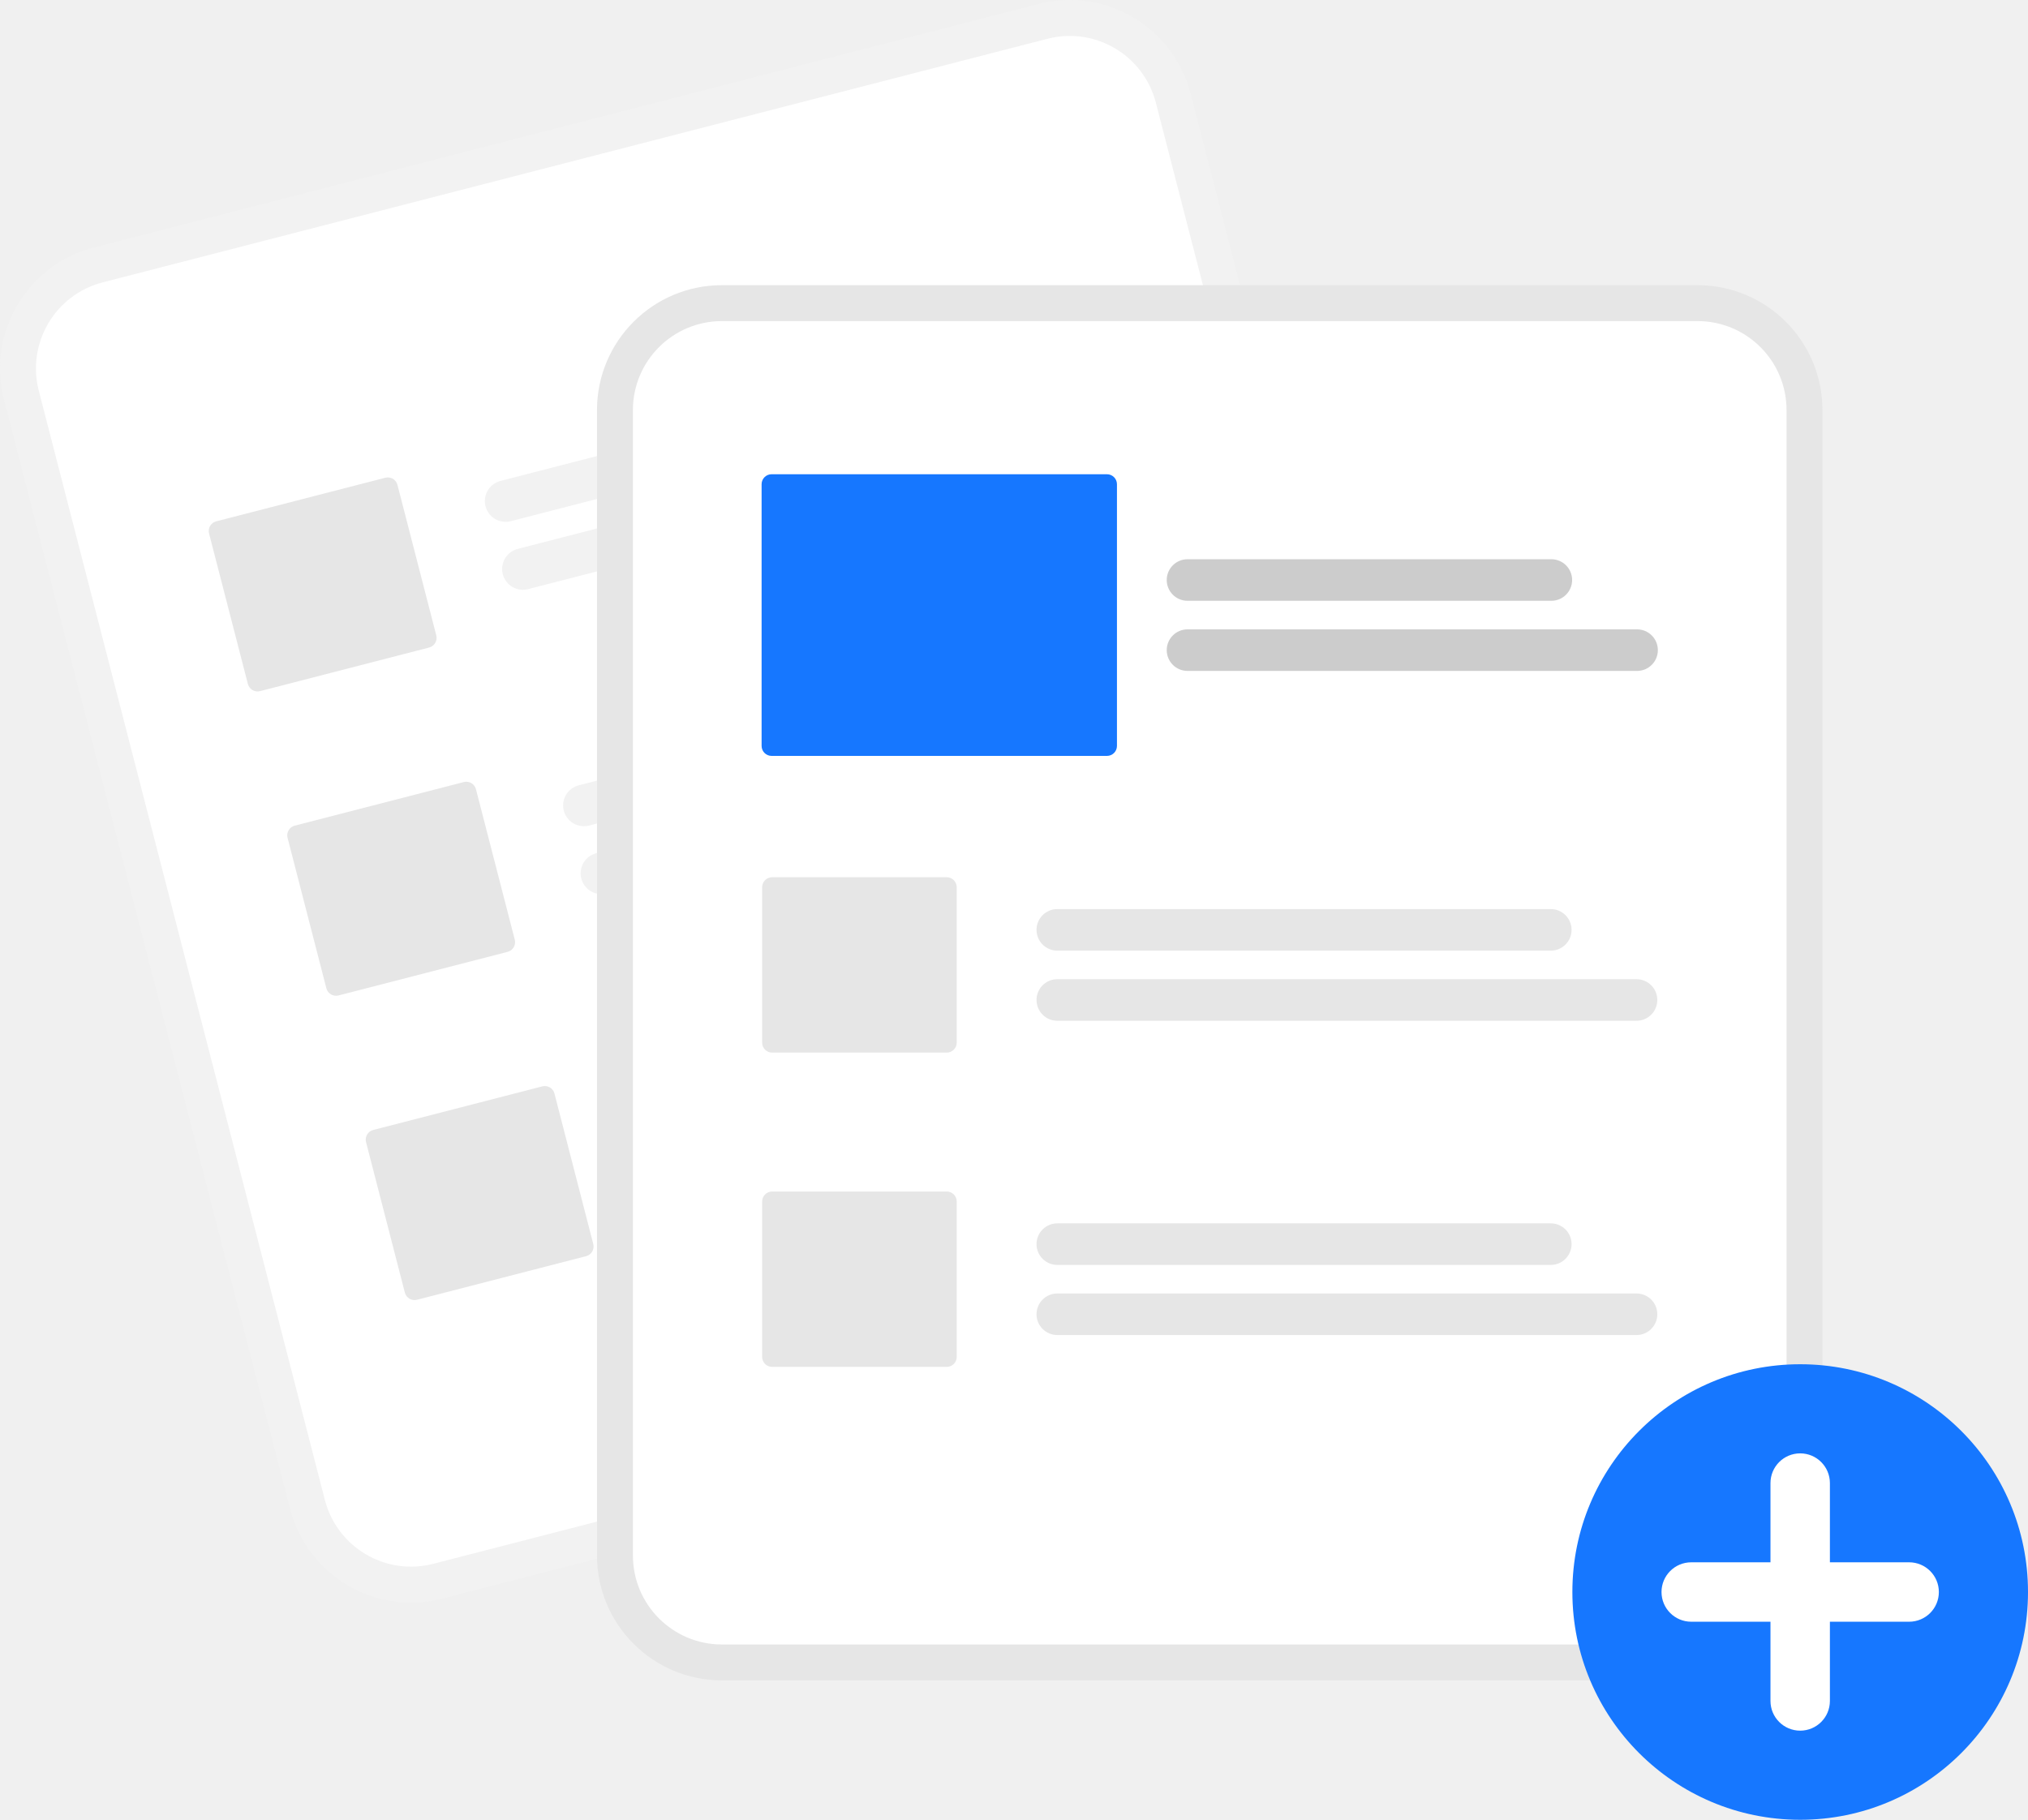
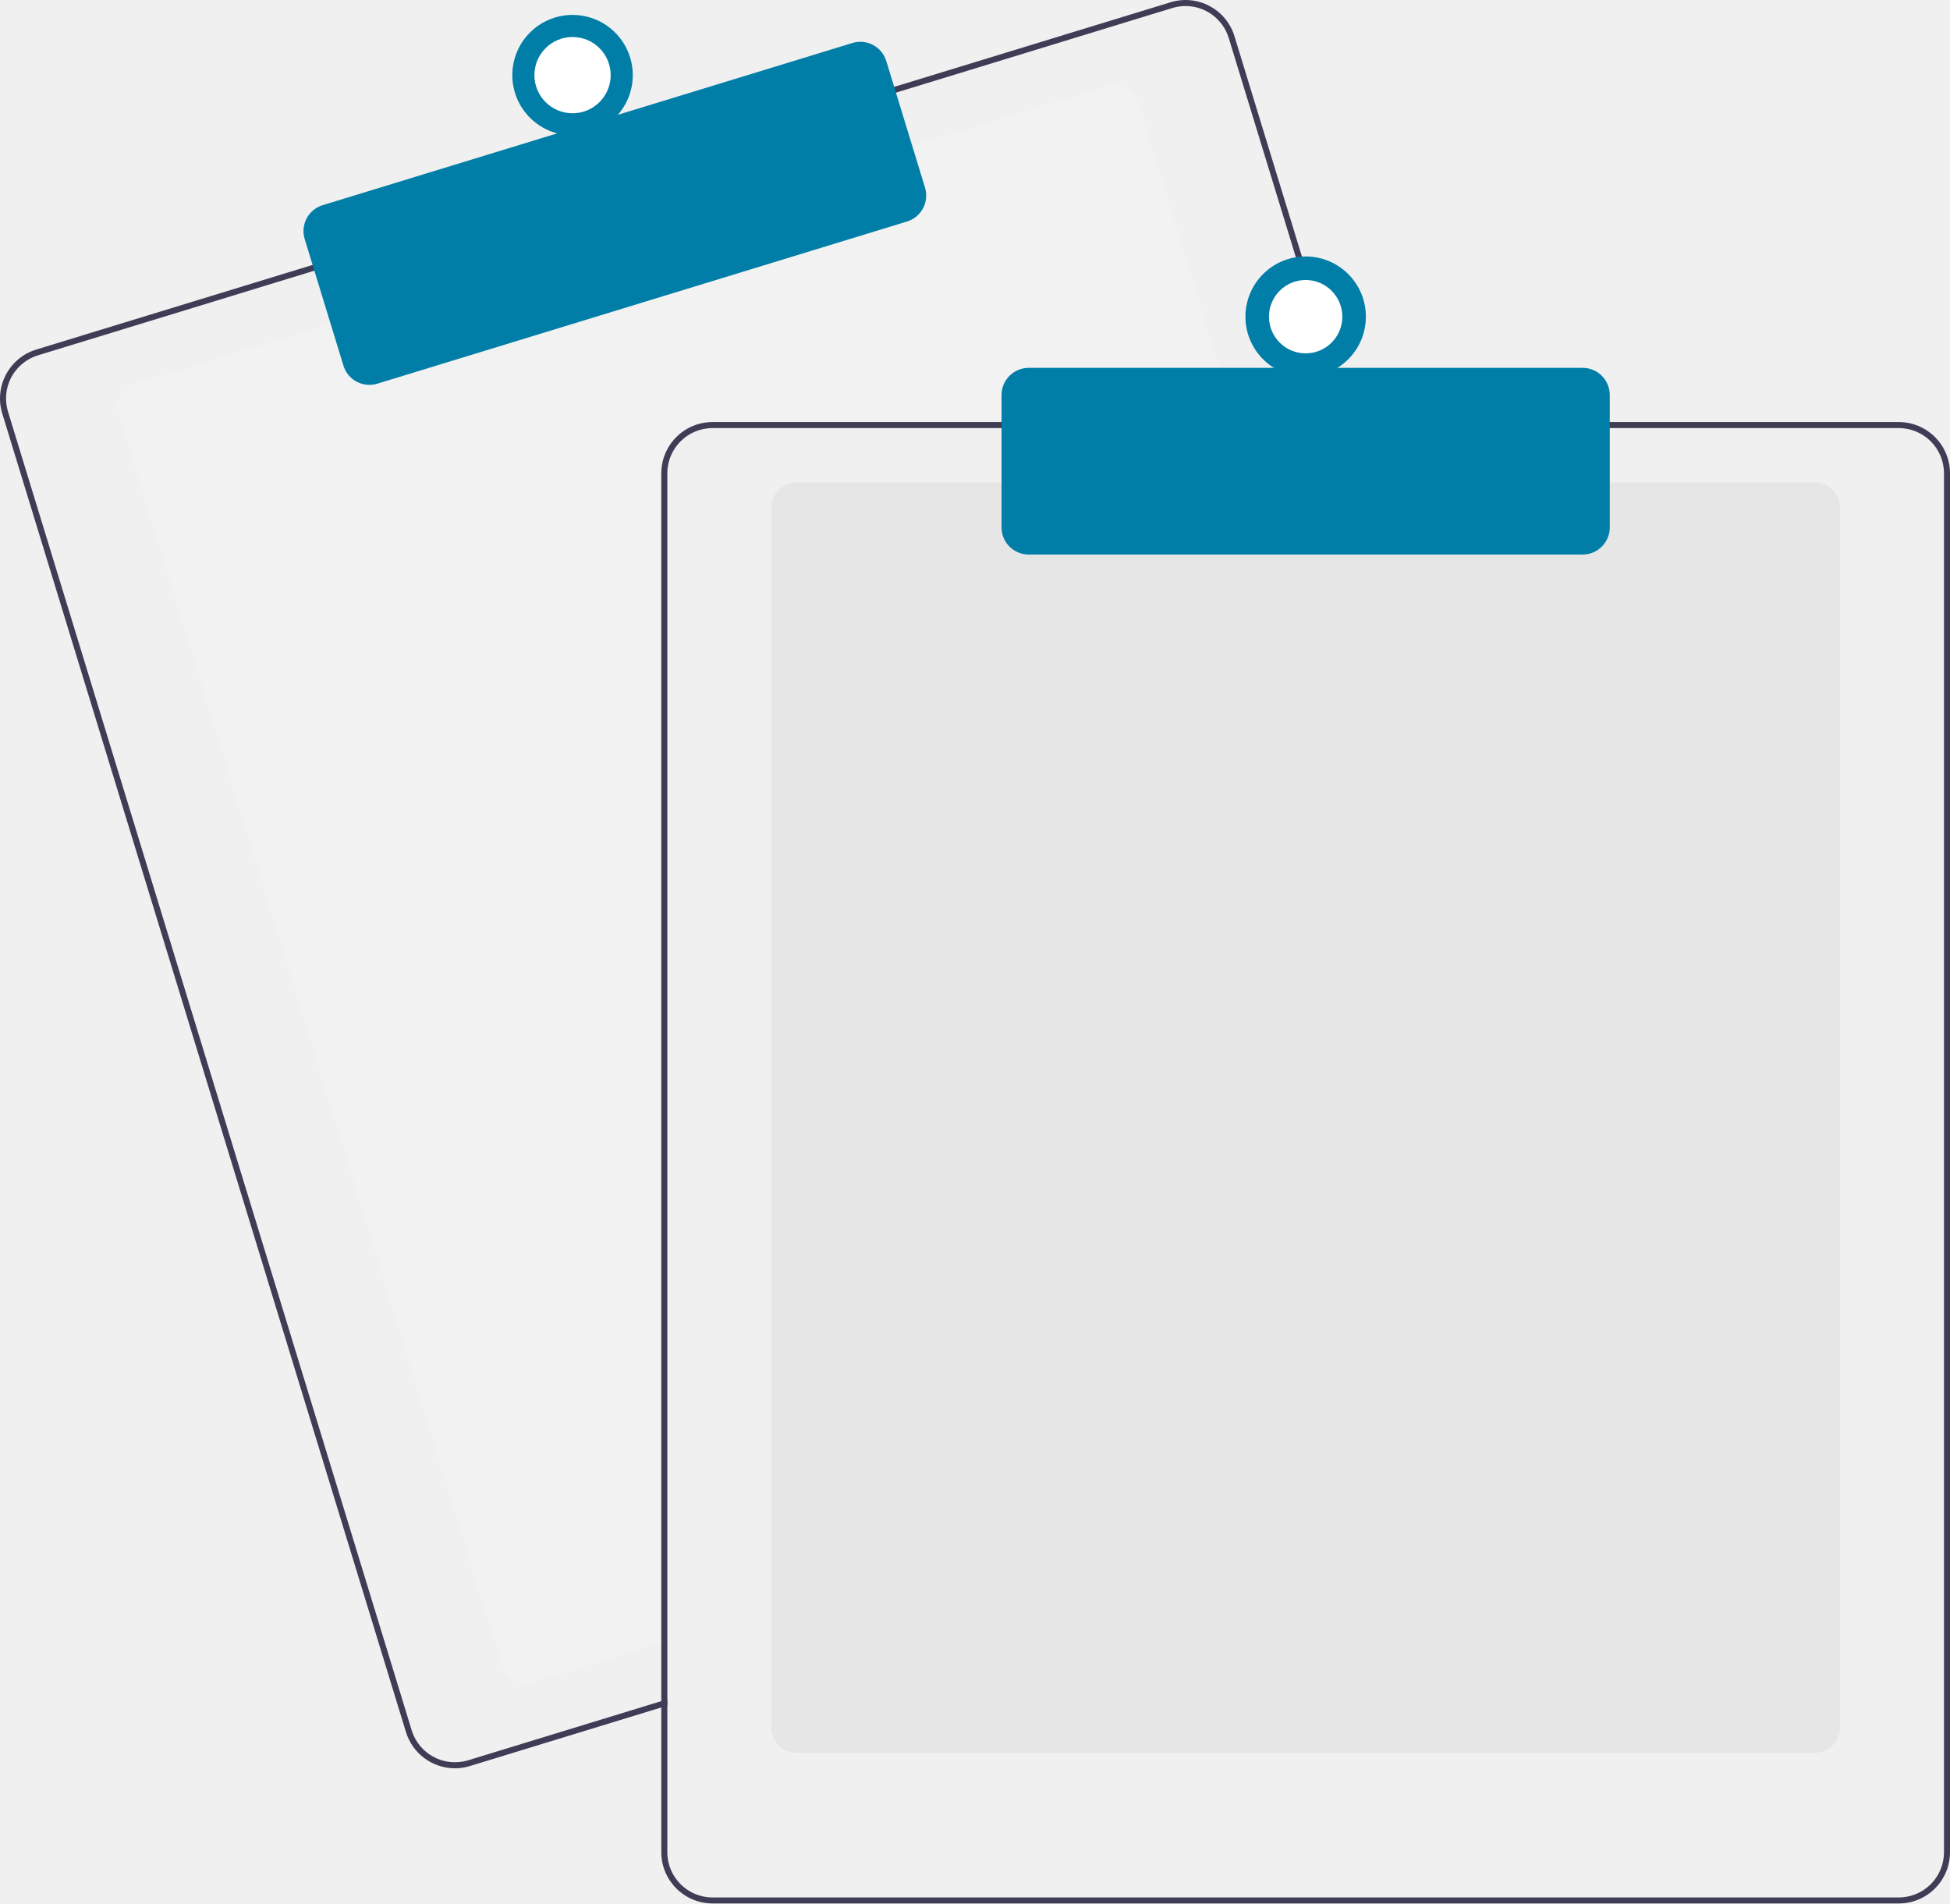
- <svg xmlns="http://www.w3.org/2000/svg" data-name="Layer 1" width="782.044" height="701.88" viewBox="0 0 782.044 701.88">
-   <path d="M609.488,100.59l-25.446,6.562L270.537,187.999,245.091,194.561A48.179,48.179,0,0,0,210.508,253.179L320.849,681.056a48.179,48.179,0,0,0,58.618,34.583l.066-.017,364.265-93.937.066-.017a48.179,48.179,0,0,0,34.583-58.618l-110.341-427.877A48.179,48.179,0,0,0,609.488,100.59Z" transform="translate(-208.9778 -99.05999)" fill="#f2f2f2" />
-   <path d="M612.948,114.005l-30.139,7.772L278.69,200.204l-30.139,7.772a34.309,34.309,0,0,0-24.628,41.743l110.341,427.877a34.309,34.309,0,0,0,41.743,24.627l.066-.017,364.265-93.937.066-.017a34.309,34.309,0,0,0,24.627-41.743l-110.341-427.877A34.309,34.309,0,0,0,612.948,114.005Z" transform="translate(-208.9778 -99.05999)" fill="#fff" />
-   <path d="M590.19,252.563,405.917,300.084a8.014,8.014,0,0,1-4.002-15.52l184.273-47.52A8.014,8.014,0,0,1,590.19,252.563Z" transform="translate(-208.9778 -99.05999)" fill="#f2f2f2" />
-   <path d="M628.955,270.499,412.671,326.274a8.014,8.014,0,1,1-4.002-15.52l216.284-55.775a8.014,8.014,0,0,1,4.002,15.52Z" transform="translate(-208.9778 -99.05999)" fill="#f2f2f2" />
-   <path d="M620.458,369.937l-184.273,47.52a8.014,8.014,0,1,1-4.002-15.52l184.273-47.52a8.014,8.014,0,1,1,4.002,15.52Z" transform="translate(-208.9778 -99.05999)" fill="#f2f2f2" />
-   <path d="M659.223,387.873l-216.284,55.775a8.014,8.014,0,1,1-4.002-15.52l216.284-55.775a8.014,8.014,0,0,1,4.002,15.52Z" transform="translate(-208.9778 -99.05999)" fill="#f2f2f2" />
-   <path d="M650.727,487.31l-184.273,47.52a8.014,8.014,0,0,1-4.002-15.52l184.273-47.52a8.014,8.014,0,0,1,4.002,15.52Z" transform="translate(-208.9778 -99.05999)" fill="#f2f2f2" />
-   <path d="M689.492,505.246l-216.284,55.775a8.014,8.014,0,1,1-4.002-15.52l216.284-55.775a8.014,8.014,0,0,1,4.002,15.52Z" transform="translate(-208.9778 -99.05999)" fill="#f2f2f2" />
-   <path d="M374.459,348.809l-65.212,16.817a3.847,3.847,0,0,1-4.681-2.761L289.596,304.816a3.847,3.847,0,0,1,2.761-4.681l65.212-16.817a3.847,3.847,0,0,1,4.681,2.761l14.969,58.048A3.847,3.847,0,0,1,374.459,348.809Z" transform="translate(-208.9778 -99.05999)" fill="#e6e6e6" />
-   <path d="M404.727,466.182l-65.212,16.817a3.847,3.847,0,0,1-4.681-2.761l-14.969-58.048A3.847,3.847,0,0,1,322.626,417.509l65.212-16.817a3.847,3.847,0,0,1,4.681,2.761l14.969,58.048A3.847,3.847,0,0,1,404.727,466.182Z" transform="translate(-208.9778 -99.05999)" fill="#e6e6e6" />
-   <path d="M434.995,583.556l-65.212,16.817a3.847,3.847,0,0,1-4.681-2.761l-14.969-58.048a3.847,3.847,0,0,1,2.761-4.681l65.212-16.817a3.847,3.847,0,0,1,4.681,2.761l14.969,58.048A3.847,3.847,0,0,1,434.995,583.556Z" transform="translate(-208.9778 -99.05999)" fill="#e6e6e6" />
-   <path d="M863.636,209.052H487.318a48.179,48.179,0,0,0-48.125,48.125V699.053a48.179,48.179,0,0,0,48.125,48.125H863.636a48.179,48.179,0,0,0,48.125-48.125V257.177A48.179,48.179,0,0,0,863.636,209.052Z" transform="translate(-208.9778 -99.05999)" fill="#e6e6e6" />
-   <path d="M863.637,222.906H487.318a34.309,34.309,0,0,0-34.271,34.271V699.053a34.309,34.309,0,0,0,34.271,34.271H863.637a34.309,34.309,0,0,0,34.271-34.271V257.177A34.309,34.309,0,0,0,863.637,222.906Z" transform="translate(-208.9778 -99.05999)" fill="#fff" />
-   <circle cx="694.194" cy="614.03" r="87.85" fill="#1677ff" />
-   <path d="M945.187,701.631H914.631V671.074a11.459,11.459,0,0,0-22.918,0v30.557H861.156a11.459,11.459,0,0,0,0,22.918h30.557V755.105a11.459,11.459,0,1,0,22.918,0V724.548h30.557a11.459,11.459,0,0,0,0-22.918Z" transform="translate(-208.9778 -99.05999)" fill="#fff" />
-   <path d="M807.001,465.716H616.699a8.014,8.014,0,1,1,0-16.028H807.001a8.014,8.014,0,0,1,0,16.028Z" transform="translate(-208.9778 -99.05999)" fill="#e6e6e6" />
-   <path d="M840.059,492.763H616.699a8.014,8.014,0,1,1,0-16.028H840.059a8.014,8.014,0,1,1,0,16.028Z" transform="translate(-208.9778 -99.05999)" fill="#e6e6e6" />
-   <path d="M807.001,586.929H616.699a8.014,8.014,0,1,1,0-16.028H807.001a8.014,8.014,0,0,1,0,16.028Z" transform="translate(-208.9778 -99.05999)" fill="#e6e6e6" />
-   <path d="M840.059,613.977H616.699a8.014,8.014,0,1,1,0-16.028H840.059a8.014,8.014,0,1,1,0,16.028Z" transform="translate(-208.9778 -99.05999)" fill="#e6e6e6" />
-   <path d="M574.07,505.042H506.724a3.847,3.847,0,0,1-3.843-3.843V441.252a3.847,3.847,0,0,1,3.843-3.843h67.346a3.847,3.847,0,0,1,3.843,3.843v59.947A3.847,3.847,0,0,1,574.07,505.042Z" transform="translate(-208.9778 -99.05999)" fill="#e6e6e6" />
-   <path d="M574.07,626.255H506.724a3.847,3.847,0,0,1-3.843-3.843V562.465a3.847,3.847,0,0,1,3.843-3.843h67.346a3.847,3.847,0,0,1,3.843,3.843v59.947A3.847,3.847,0,0,1,574.07,626.255Z" transform="translate(-208.9778 -99.05999)" fill="#e6e6e6" />
-   <path d="M807.212,330.781H666.91a8.014,8.014,0,0,1,0-16.028H807.212a8.014,8.014,0,0,1,0,16.028Z" transform="translate(-208.9778 -99.05999)" fill="#ccc" />
-   <path d="M840.27,357.829H666.91a8.014,8.014,0,1,1,0-16.028h173.36a8.014,8.014,0,0,1,0,16.028Z" transform="translate(-208.9778 -99.05999)" fill="#ccc" />
-   <path d="M635.859,390.607H506.513a3.847,3.847,0,0,1-3.843-3.843V285.817a3.847,3.847,0,0,1,3.843-3.843H635.859a3.847,3.847,0,0,1,3.843,3.843V386.764A3.847,3.847,0,0,1,635.859,390.607Z" transform="translate(-208.9778 -99.05999)" fill="#1677ff" />
+ <svg xmlns="http://www.w3.org/2000/svg" data-name="Layer 1" width="647.636" height="632.174" viewBox="0 0 647.636 632.174">
+   <path d="M687.328,276.087H512.818a15.018,15.018,0,0,0-15,15v387.85l-2,.61-42.81,13.11a8.007,8.007,0,0,1-9.99-5.31L315.678,271.397a8.003,8.003,0,0,1,5.31-9.99l65.97-20.2,191.25-58.54,65.97-20.2a7.989,7.989,0,0,1,9.99,5.3l32.55,106.32Z" transform="translate(-276.1819 -133.9131)" fill="#f2f2f2" />
+   <path d="M725.408,274.087l-39.23-128.14a16.994,16.994,0,0,0-21.23-11.28l-92.75,28.39L380.958,221.607l-92.75,28.4a17.015,17.015,0,0,0-11.28,21.23l134.08,437.93a17.027,17.027,0,0,0,16.26,12.03,16.789,16.789,0,0,0,4.97-.75l63.58-19.46,2-.62v-2.09l-2,.61-64.17,19.65a15.015,15.015,0,0,1-18.73-9.95l-134.07-437.94a14.979,14.979,0,0,1,9.95-18.73l92.75-28.4,191.24-58.54,92.75-28.4a15.156,15.156,0,0,1,4.41-.66,15.015,15.015,0,0,1,14.32,10.61l39.05,127.56.62,2h2.08Z" transform="translate(-276.1819 -133.9131)" fill="#3f3d56" />
+   <path d="M398.863,261.734a9.016,9.016,0,0,1-8.611-6.367l-12.88-42.072a8.999,8.999,0,0,1,5.971-11.24l175.939-53.864a9.009,9.009,0,0,1,11.241,5.971l12.88,42.072a9.01,9.01,0,0,1-5.971,11.241L401.492,261.339A8.976,8.976,0,0,1,398.863,261.734Z" transform="translate(-276.1819 -133.9131)" fill="#007ea7" />
+   <circle cx="190.154" cy="24.955" r="20" fill="#007ea7" />
+   <circle cx="190.154" cy="24.955" r="12.665" fill="#fff" />
+   <path d="M878.818,716.087h-338a8.51,8.51,0,0,1-8.5-8.5v-405a8.51,8.51,0,0,1,8.5-8.5h338a8.51,8.51,0,0,1,8.5,8.5v405A8.51,8.51,0,0,1,878.818,716.087Z" transform="translate(-276.1819 -133.9131)" fill="#e6e6e6" />
+   <path d="M723.318,274.087h-210.5a17.024,17.024,0,0,0-17,17v407.8l2-.61v-407.19a15.018,15.018,0,0,1,15-15H723.938Zm183.5,0h-394a17.024,17.024,0,0,0-17,17v458a17.024,17.024,0,0,0,17,17h394a17.024,17.024,0,0,0,17-17v-458A17.024,17.024,0,0,0,906.818,274.087Zm15,475a15.018,15.018,0,0,1-15,15h-394a15.018,15.018,0,0,1-15-15v-458a15.018,15.018,0,0,1,15-15h394a15.018,15.018,0,0,1,15,15Z" transform="translate(-276.1819 -133.9131)" fill="#3f3d56" />
+   <path d="M801.818,318.087h-184a9.01,9.01,0,0,1-9-9v-44a9.01,9.01,0,0,1,9-9h184a9.01,9.01,0,0,1,9,9v44A9.01,9.01,0,0,1,801.818,318.087Z" transform="translate(-276.1819 -133.9131)" fill="#007ea7" />
+   <circle cx="433.636" cy="105.174" r="20" fill="#007ea7" />
+   <circle cx="433.636" cy="105.174" r="12.182" fill="#fff" />
</svg>
